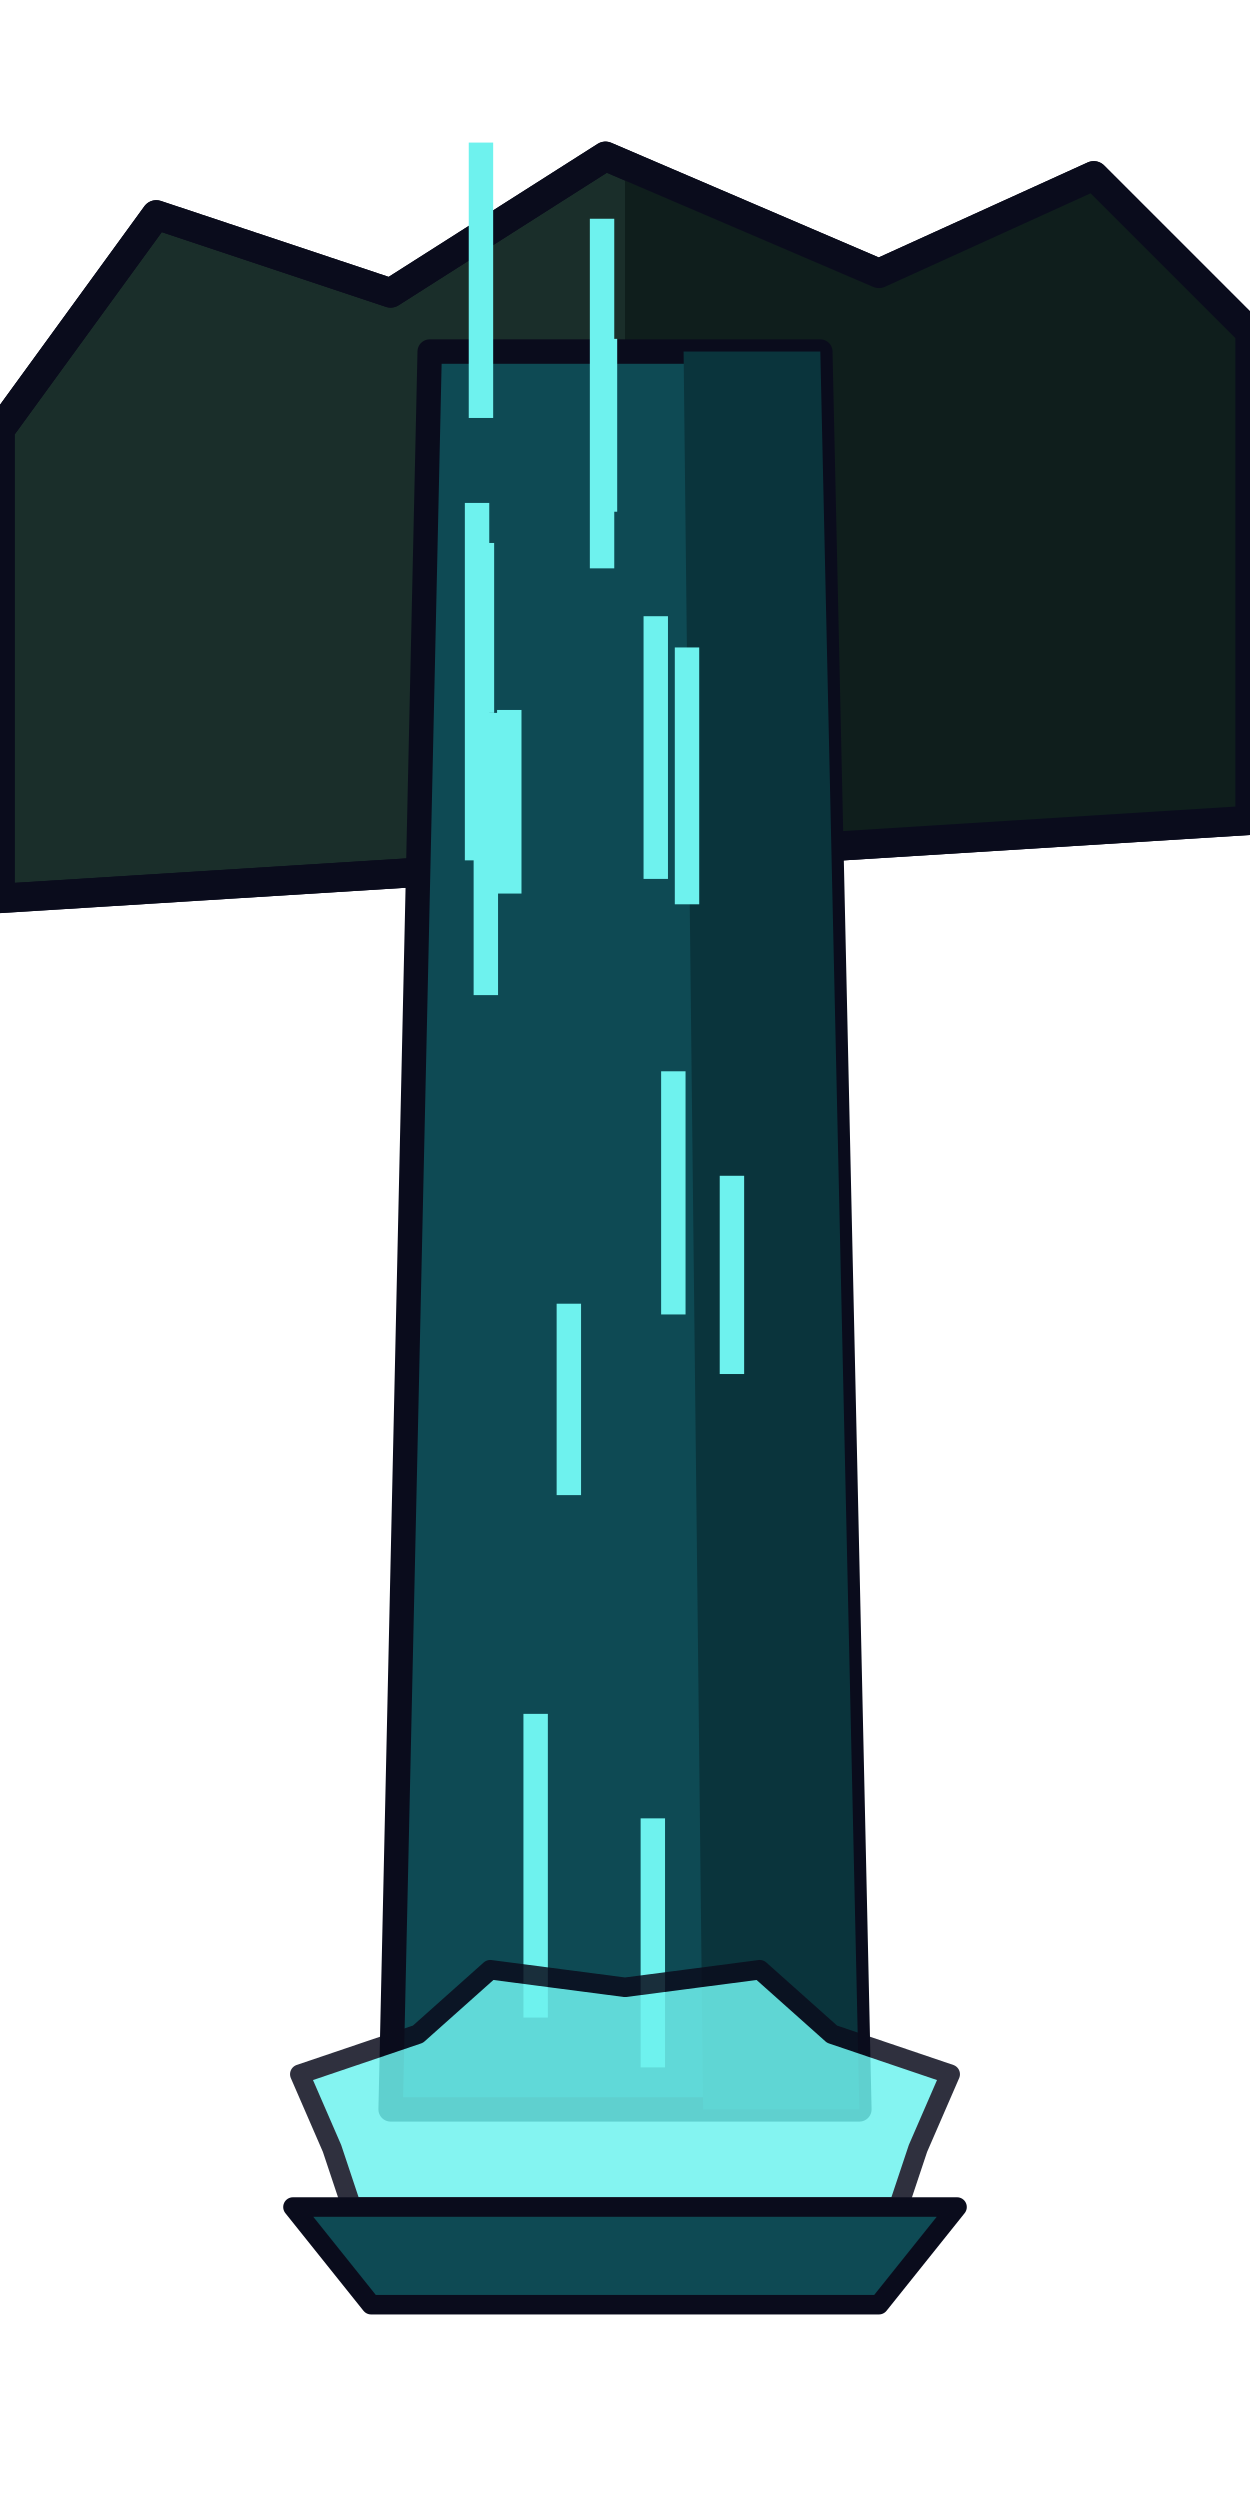
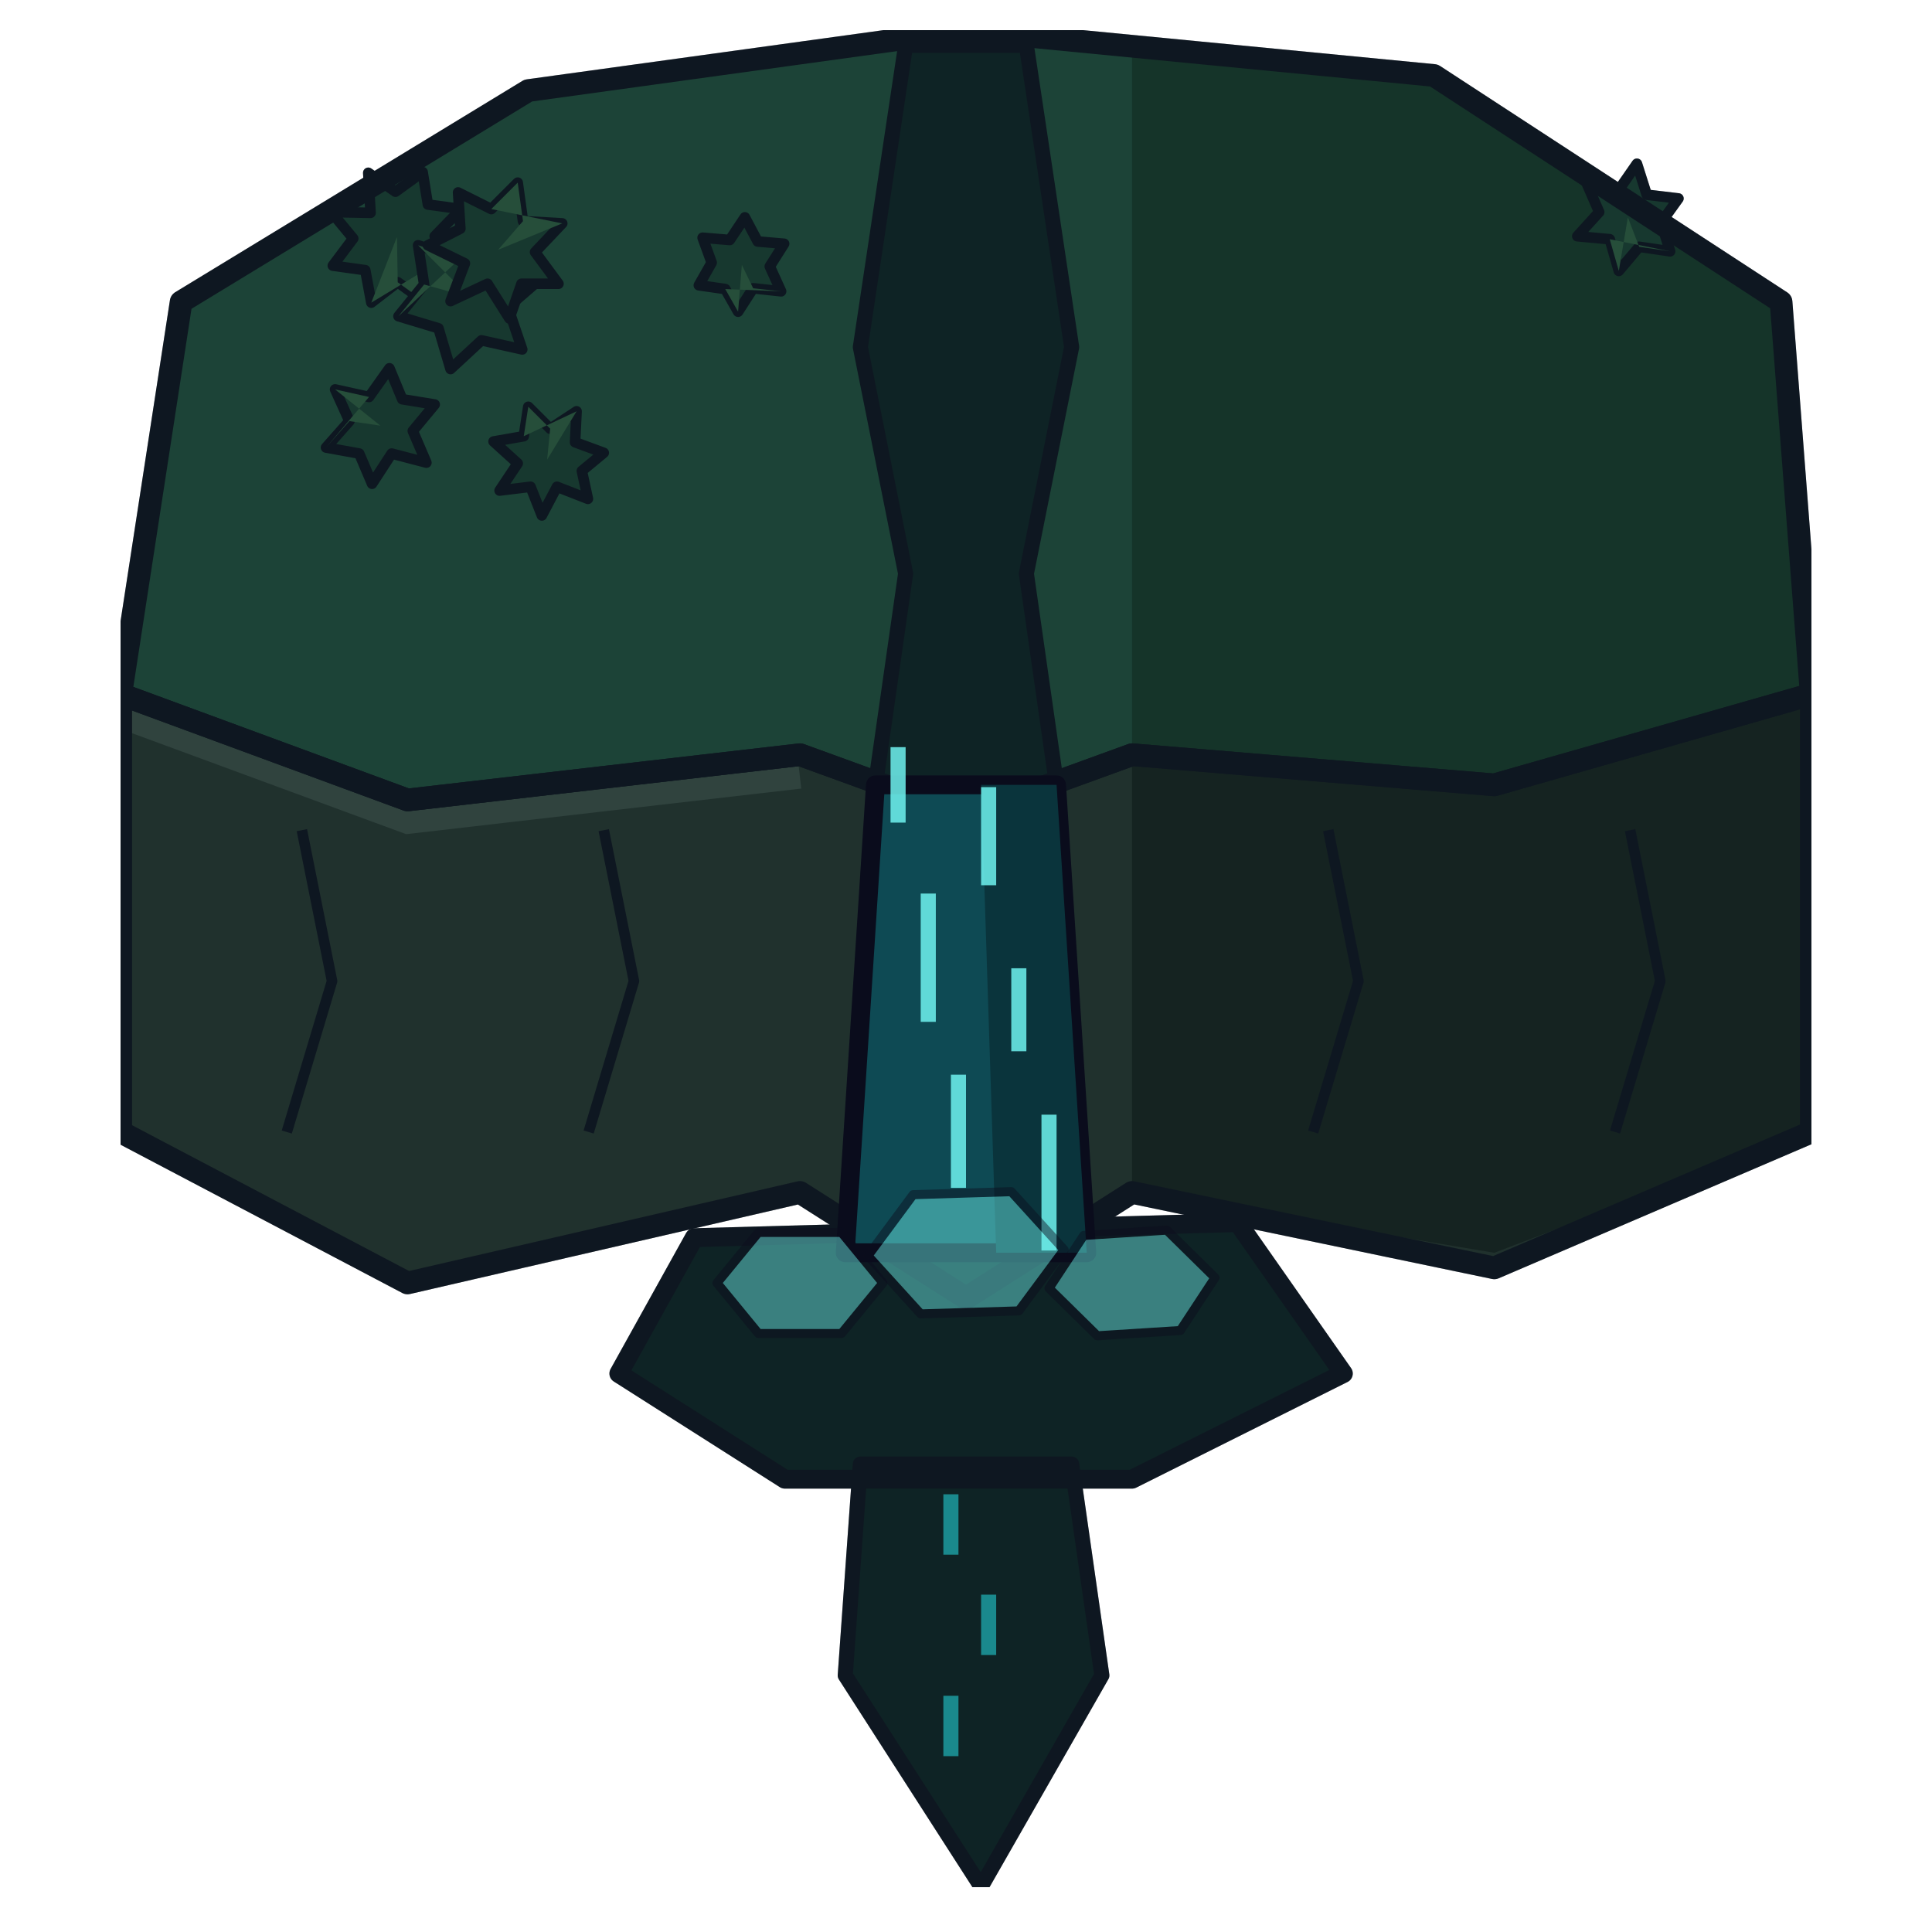
- <svg xmlns="http://www.w3.org/2000/svg" width="128" height="256" viewBox="0 0 128 256">
-   <defs />
-   <polygon points="0.0,44.0 16.0,22.0 40.0,30.0 62.0,16.0 90.0,28.0 112.0,18.0 128.0,34.0 128.0,84.0 0.0,92.0" fill="#1a2e2a" stroke="#0A0C1C" stroke-width="3" stroke-linejoin="round" />
-   <polygon points="64,16 90,28 112,18 128,34 128,84 64,88" fill="#0f1e1c" />
-   <polygon points="0.0,44.0 16.0,22.0 40.0,30.0 62.0,16.0 90.0,28.0 112.0,18.0 128.0,34.0 128.0,84.0 0.0,92.0" fill="none" stroke="#0A0C1C" stroke-width="3" stroke-linejoin="round" />
-   <polygon points="44,36 84,36 88,216 40,216" fill="#0e4a54" stroke="#0A0C1C" stroke-width="2.5" stroke-linejoin="round" />
-   <polygon points="70,36 84,36 88,216 72,216" fill="#0a343c" />
-   <rect x="57.0" y="133.5" width="2.5" height="19.6" fill="#6EF2EE" />
-   <rect x="48.5" y="73.0" width="2.5" height="28.9" fill="#6EF2EE" />
-   <rect x="48.0" y="14.6" width="2.5" height="28.2" fill="#6EF2EE" />
-   <rect x="60.7" y="34.7" width="2.5" height="17.7" fill="#6EF2EE" />
-   <rect x="60.4" y="22.4" width="2.5" height="35.8" fill="#6EF2EE" />
-   <rect x="53.6" y="175.5" width="2.5" height="31.1" fill="#6EF2EE" />
-   <rect x="65.6" y="186.2" width="2.5" height="25.5" fill="#6EF2EE" />
-   <rect x="47.6" y="51.5" width="2.5" height="36.6" fill="#6EF2EE" />
-   <rect x="50.9" y="72.7" width="2.5" height="18.8" fill="#6EF2EE" />
-   <rect x="73.7" y="120.4" width="2.5" height="20.3" fill="#6EF2EE" />
-   <rect x="67.7" y="109.7" width="2.5" height="24.9" fill="#6EF2EE" />
-   <rect x="48.1" y="55.6" width="2.5" height="17.4" fill="#6EF2EE" />
-   <rect x="69.1" y="66.3" width="2.5" height="26.3" fill="#6EF2EE" />
-   <rect x="65.9" y="63.1" width="2.5" height="26.9" fill="#6EF2EE" />
-   <rect x="40" y="36" width="48" height="180" fill="none" />
-   <polygon points="36.0,226.0 34.0,220.0 30.7,212.4 42.8,208.3 50.2,201.7 64.0,203.5 77.8,201.7 85.2,208.3 97.3,212.4 94.0,220.0 92.0,226.0" fill="#6EF2EE" opacity="0.85" stroke="#0A0C1C" stroke-width="2" stroke-linejoin="round" />
-   <polygon points="30,226 98,226 90,236 38,236" fill="#0e4a54" stroke="#0A0C1C" stroke-width="2" stroke-linejoin="round" />
+ <svg xmlns="http://www.w3.org/2000/svg" width="256" height="256" viewBox="0 0 256 256">
+   <defs>
+     <filter id="hz59" x="0" y="0" width="100%" height="100%" color-interpolation-filters="sRGB">
+       <feFlood flood-color="#18322c" flood-opacity="0.3" />
+       <feComposite in2="SourceAlpha" operator="in" result="h" />
+       <feMerge>
+         <feMergeNode in="SourceGraphic" />
+         <feMergeNode in="h" />
+       </feMerge>
+     </filter>
+   </defs>
+   <g filter="url(#hz59)">
+     <polygon points="24.0,40.0 70.0,12.0 128.0,4.0 190.0,10.0 236.0,40.0 240.0,92.0 198.0,104.0 150.0,100.0 128.0,108.0 106.0,100.0 54.0,106.0 16.0,92.0" fill="#1E4A3C" />
+     <polygon points="150.0,6.0 190.0,10.0 236.0,40.0 240.0,92.0 198.0,104.0 150.0,100.0" fill="#143428" />
+     <polygon points="97.8,41.3 96.1,38.3 92.6,37.8 94.3,34.8 93.1,31.5 96.7,31.8 98.7,28.8 100.4,32.0 103.9,32.3 102.0,35.3 103.5,38.6 99.8,38.2" fill="#173a30" stroke="#0A0C1C" stroke-width="1.4" stroke-linejoin="round" />
+     <polygon points="98.3,35.1 97.8,41.3 96.1,38.3 103.5,38.6 99.8,38.2" fill="#2C5A40" />
+     <polygon points="44.4,51.6 48.9,52.6 51.6,48.8 53.3,52.9 57.6,53.6 54.7,57.1 56.5,61.3 51.9,60.1 49.3,64.1 47.6,60.1 43.2,59.3 46.3,55.8" fill="#173a30" stroke="#0A0C1C" stroke-width="1.4" stroke-linejoin="round" />
+     <polygon points="50.4,56.4 44.4,51.6 48.9,52.6 43.2,59.3 46.3,55.8" fill="#2C5A40" />
+     <polygon points="49.2,40.1 48.4,35.8 44.1,35.2 46.8,31.6 43.9,28.1 49.1,28.2 48.8,22.9 52.4,25.4 56.0,22.8 56.7,27.1 61.1,27.7 57.6,31.3 61.2,34.8 56.8,35.5 56.3,40.0 52.7,37.4" fill="#173a30" stroke="#0A0C1C" stroke-width="1.4" stroke-linejoin="round" />
+     <polygon points="52.6,31.4 49.2,40.1 56.8,35.5 56.3,40.0 52.7,37.4" fill="#2C5A40" />
+     <polygon points="55.4,32.5 60.9,34.3 64.8,29.9 66.5,35.2 71.7,36.9 67.3,40.7 69.2,46.3 63.8,45.1 59.7,48.9 58.1,43.5 52.8,41.9 56.2,37.7" fill="#173a30" stroke="#0A0C1C" stroke-width="1.4" stroke-linejoin="round" />
+     <polygon points="62.3,39.4 55.4,32.5 60.9,34.3 52.8,41.9 56.2,37.7" fill="#2C5A40" />
+     <polygon points="214.5,35.9 213.3,31.7 209.0,31.3 211.9,28.1 210.2,24.2 214.4,25.3 216.9,21.7 218.2,25.8 222.4,26.3 220.1,29.5 221.3,33.3 217.2,32.7" fill="#173a30" stroke="#0A0C1C" stroke-width="1.4" stroke-linejoin="round" />
+     <polygon points="215.7,28.8 214.5,35.9 213.3,31.7 221.3,33.3 217.2,32.7" fill="#2C5A40" />
+     <polygon points="74.5,29.6 70.9,33.4 74.0,37.6 69.1,37.6 67.5,42.2 64.6,37.6 59.7,39.9 61.6,34.9 56.7,32.5 61.0,30.3 60.7,25.5 65.1,27.7 68.6,24.2 69.3,29.3" fill="#173a30" stroke="#0A0C1C" stroke-width="1.4" stroke-linejoin="round" />
+     <polygon points="66.0,33.1 74.5,29.6 65.1,27.7 68.6,24.2 69.3,29.3" fill="#2C5A40" />
+     <polygon points="76.4,54.5 76.2,58.6 80.0,60.0 77.1,62.4 77.9,66.1 73.8,64.5 71.8,68.3 70.3,64.5 66.2,65.0 68.6,61.4 65.4,58.5 69.4,57.8 70.0,53.9 72.9,56.8" fill="#173a30" stroke="#0A0C1C" stroke-width="1.4" stroke-linejoin="round" />
+     <polygon points="72.5,60.9 76.4,54.5 69.4,57.8 70.0,53.9 72.9,56.8" fill="#2C5A40" />
+     <polygon points="120.0,6.0 136.0,6.0 142.0,46.0 136.0,76.0 140.0,104.0 116.0,104.0 120.0,76.0 114.0,46.0" fill="#0a1c22" />
+     <polygon points="16.0,92.0 54.0,106.0 106.0,100.0 128.0,108.0 150.0,100.0 198.0,104.0 240.0,92.0 240.0,150.0 198.0,168.0 150.0,158.0 128.0,172.0 106.0,158.0 54.0,170.0 16.0,150.0" fill="#24302e" />
+     <polygon points="150.0,100.0 198.0,104.0 240.0,92.0 240.0,150.0 198.0,166.0 150.0,158.0" fill="#141c1c" />
+     <polyline points="16,95 54,109 106,103" stroke="#3a4a46" stroke-width="3" fill="none" />
+     <polyline points="40,110 44,130 38,150" fill="none" stroke="#0A0C1C" stroke-width="1.4" stroke-linejoin="round" />
+     <polyline points="80,110 84,130 78,150" fill="none" stroke="#0A0C1C" stroke-width="1.4" stroke-linejoin="round" />
+     <polyline points="176,110 180,130 174,150" fill="none" stroke="#0A0C1C" stroke-width="1.4" stroke-linejoin="round" />
+     <polyline points="216,110 220,130 214,150" fill="none" stroke="#0A0C1C" stroke-width="1.4" stroke-linejoin="round" />
+     <polygon points="92.0,164.0 164.0,162.0 178.0,182.0 150.0,196.0 104.0,196.0 82.0,182.0" fill="#0a1c22" />
+     <polygon points="114.0,194.0 142.0,194.0 146.0,222.0 130.0,250.0 112.0,222.0" fill="#0a1c22" />
+     <polygon points="24.0,40.0 70.0,12.0 128.0,4.0 190.0,10.0 236.0,40.0 240.0,92.0 198.0,104.0 150.0,100.0 128.0,108.0 106.0,100.0 54.0,106.0 16.0,92.0" fill="none" stroke="#0A0C1C" stroke-width="3" stroke-linejoin="round" />
+     <polygon points="16.0,92.0 54.0,106.0 106.0,100.0 128.0,108.0 150.0,100.0 198.0,104.0 240.0,92.0 240.0,150.0 198.0,168.0 150.0,158.0 128.0,172.0 106.0,158.0 54.0,170.0 16.0,150.0" fill="none" stroke="#0A0C1C" stroke-width="3" stroke-linejoin="round" />
+     <polygon points="120.0,6.0 136.0,6.0 142.0,46.0 136.0,76.0 140.0,104.0 116.0,104.0 120.0,76.0 114.0,46.0" fill="none" stroke="#0A0C1C" stroke-width="2" stroke-linejoin="round" />
+     <polygon points="92.0,164.0 164.0,162.0 178.0,182.0 150.0,196.0 104.0,196.0 82.0,182.0" fill="none" stroke="#0A0C1C" stroke-width="2.5" stroke-linejoin="round" />
+     <polygon points="114.0,194.0 142.0,194.0 146.0,222.0 130.0,250.0 112.0,222.0" fill="none" stroke="#0A0C1C" stroke-width="2" stroke-linejoin="round" />
+   </g>
+   <polygon points="116.0,104.0 140.0,104.0 144.0,166.0 112.0,166.0" fill="#0e4a54" stroke="#0A0C1C" stroke-width="2.5" stroke-linejoin="round" />
+   <polygon points="130.0,104.0 140.0,104.0 144.0,166.0 132.0,166.0" fill="#0a343c" />
+   <rect x="118" y="99.0" width="2" height="10" fill="#6EF2EE" opacity="0.85" />
+   <rect x="122" y="118.4" width="2" height="17" fill="#6EF2EE" opacity="0.85" />
+   <rect x="126" y="142.4" width="2" height="15" fill="#6EF2EE" opacity="0.85" />
+   <rect x="130" y="104.3" width="2" height="13" fill="#6EF2EE" opacity="0.85" />
+   <rect x="134" y="128.3" width="2" height="11" fill="#6EF2EE" opacity="0.85" />
+   <rect x="138" y="147.7" width="2" height="18" fill="#6EF2EE" opacity="0.85" />
+   <polygon points="117.0,170.0 111.5,176.7 100.5,176.7 95.0,170.0 100.5,163.3 111.5,163.3" fill="#6EF2EE" opacity="0.45" stroke="#0A0C1C" stroke-width="1.2" stroke-linejoin="round" />
+   <polygon points="135.0,173.7 122.0,174.1 115.0,166.4 121.0,158.3 134.0,157.9 141.0,165.6" fill="#6EF2EE" opacity="0.45" stroke="#0A0C1C" stroke-width="1.2" stroke-linejoin="round" />
+   <polygon points="145.4,177.0 139.0,170.7 143.6,163.7 154.6,163.0 161.0,169.3 156.4,176.3" fill="#6EF2EE" opacity="0.45" stroke="#0A0C1C" stroke-width="1.2" stroke-linejoin="round" />
+   <rect x="125" y="198.0" width="2" height="8" fill="#1FB5B9" opacity="0.7" />
+   <rect x="130" y="211.3" width="2" height="8" fill="#1FB5B9" opacity="0.7" />
+   <rect x="125" y="224.7" width="2" height="8" fill="#1FB5B9" opacity="0.7" />
</svg>
